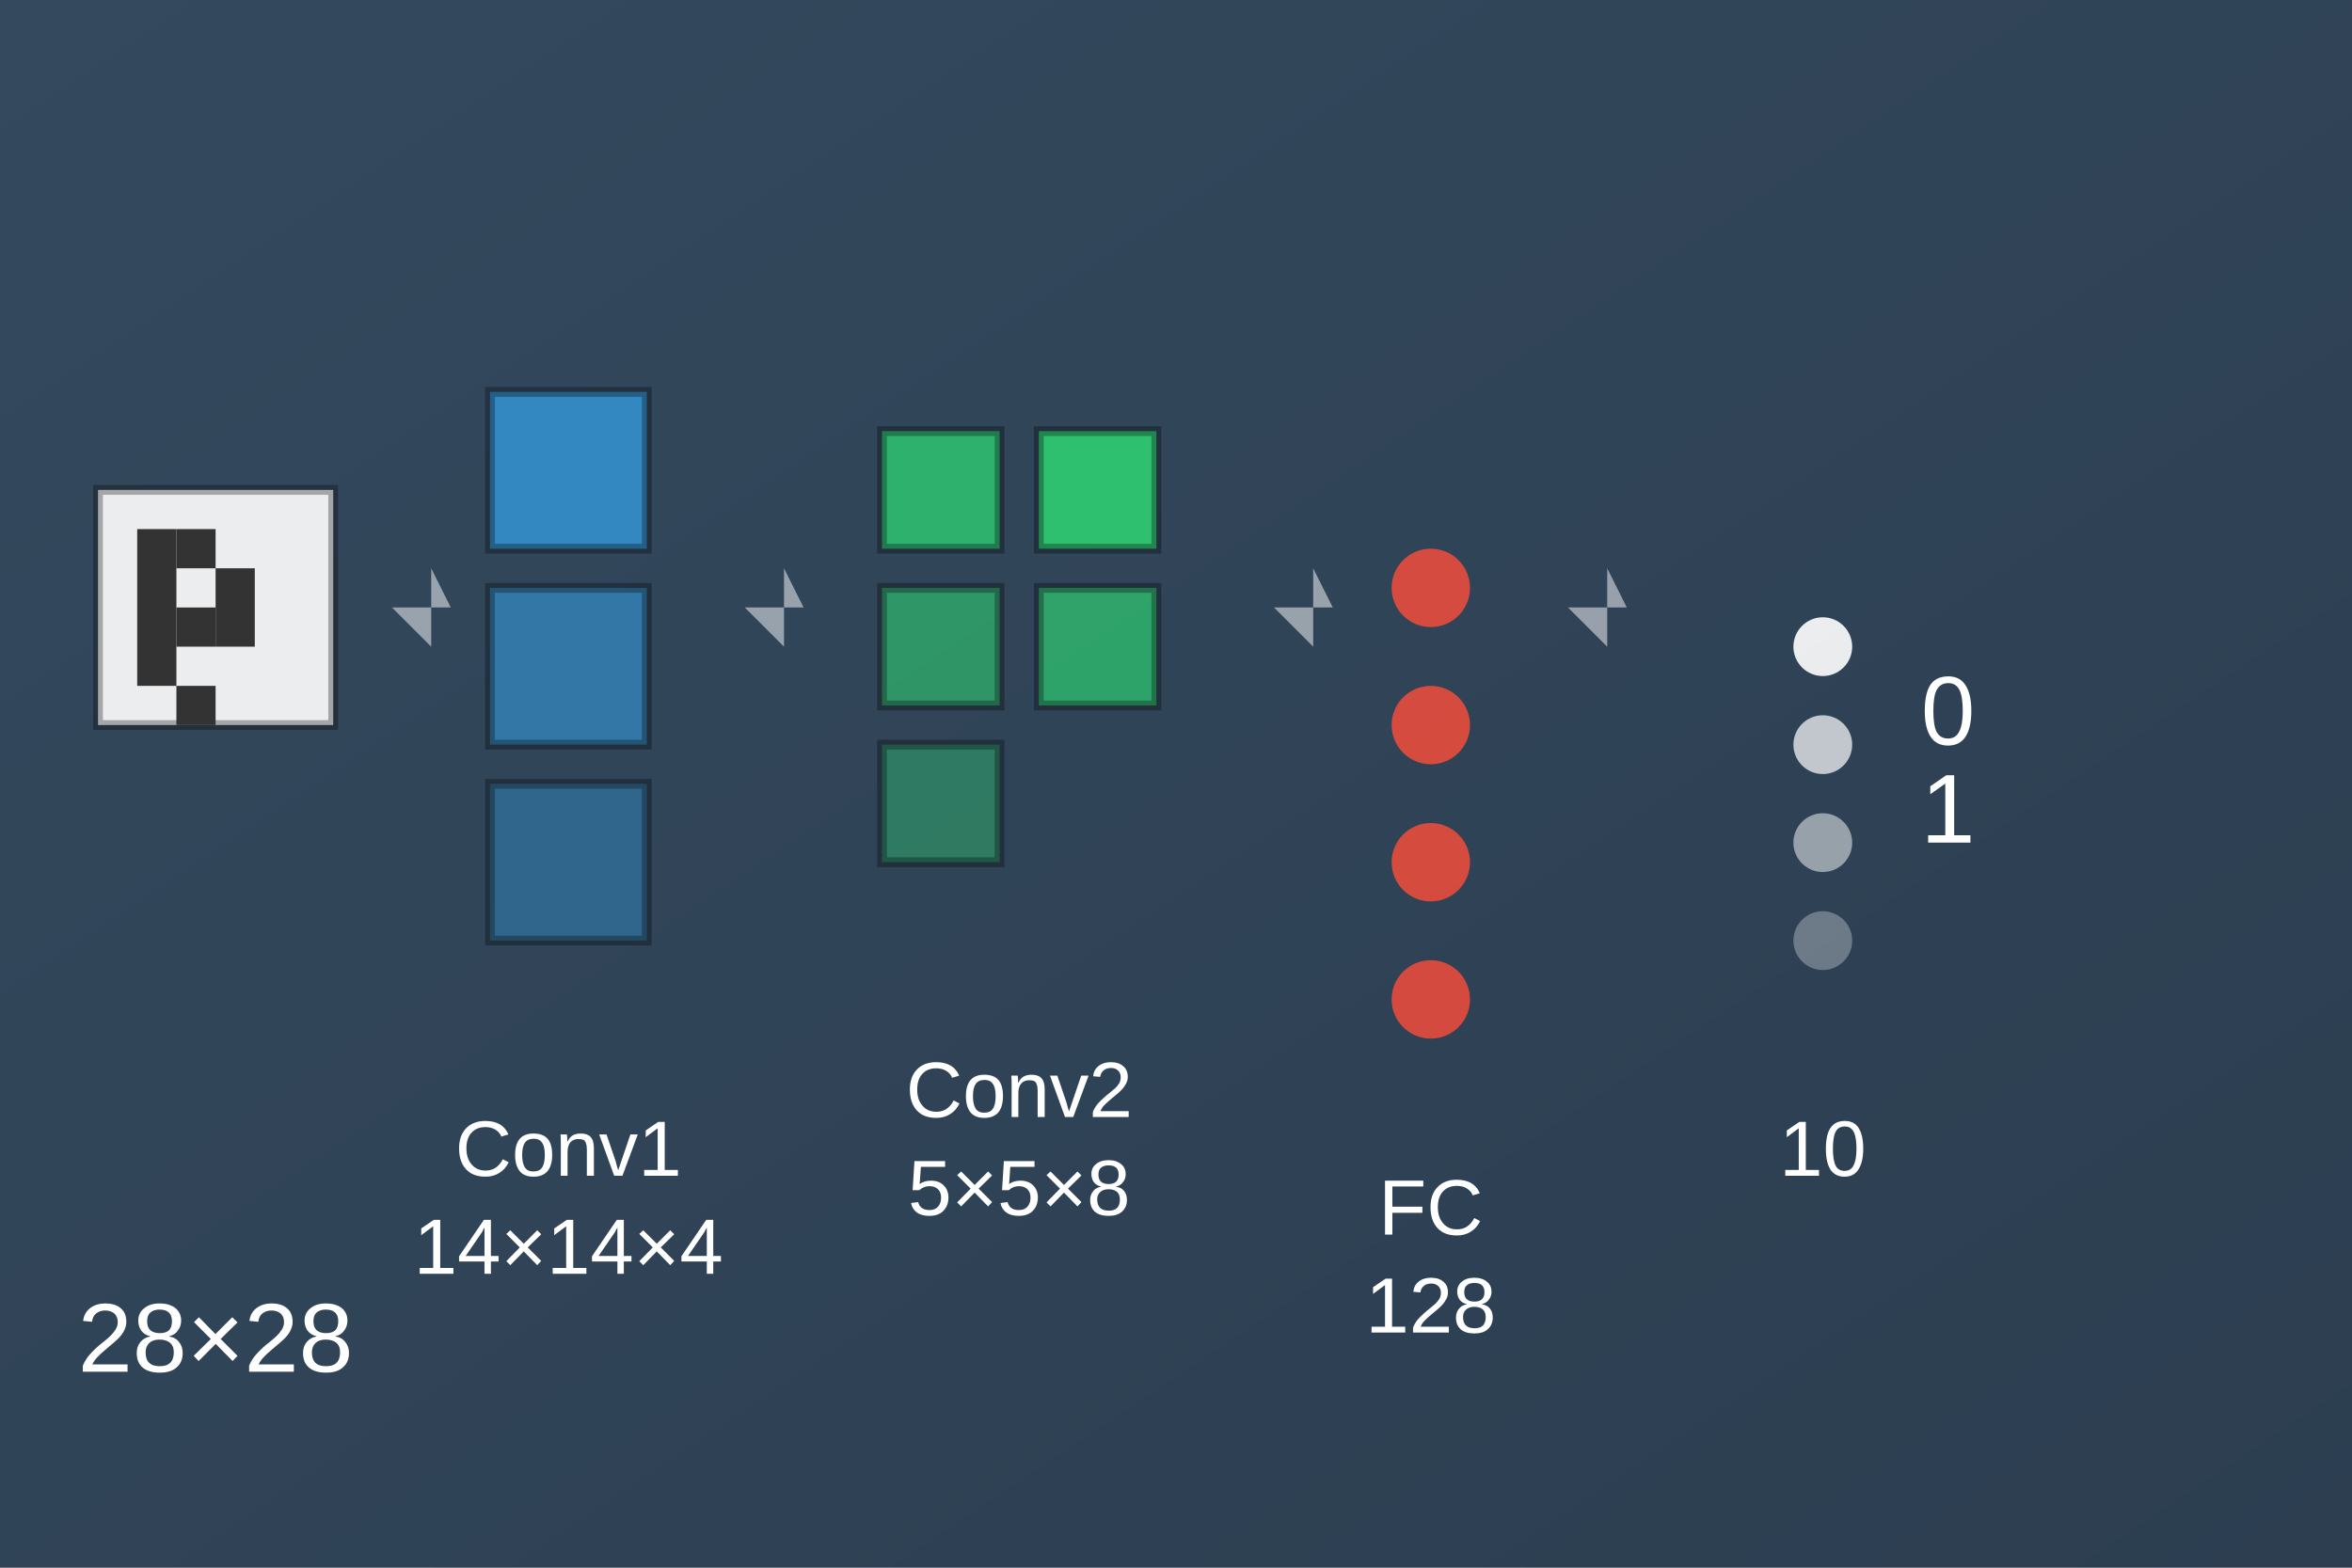
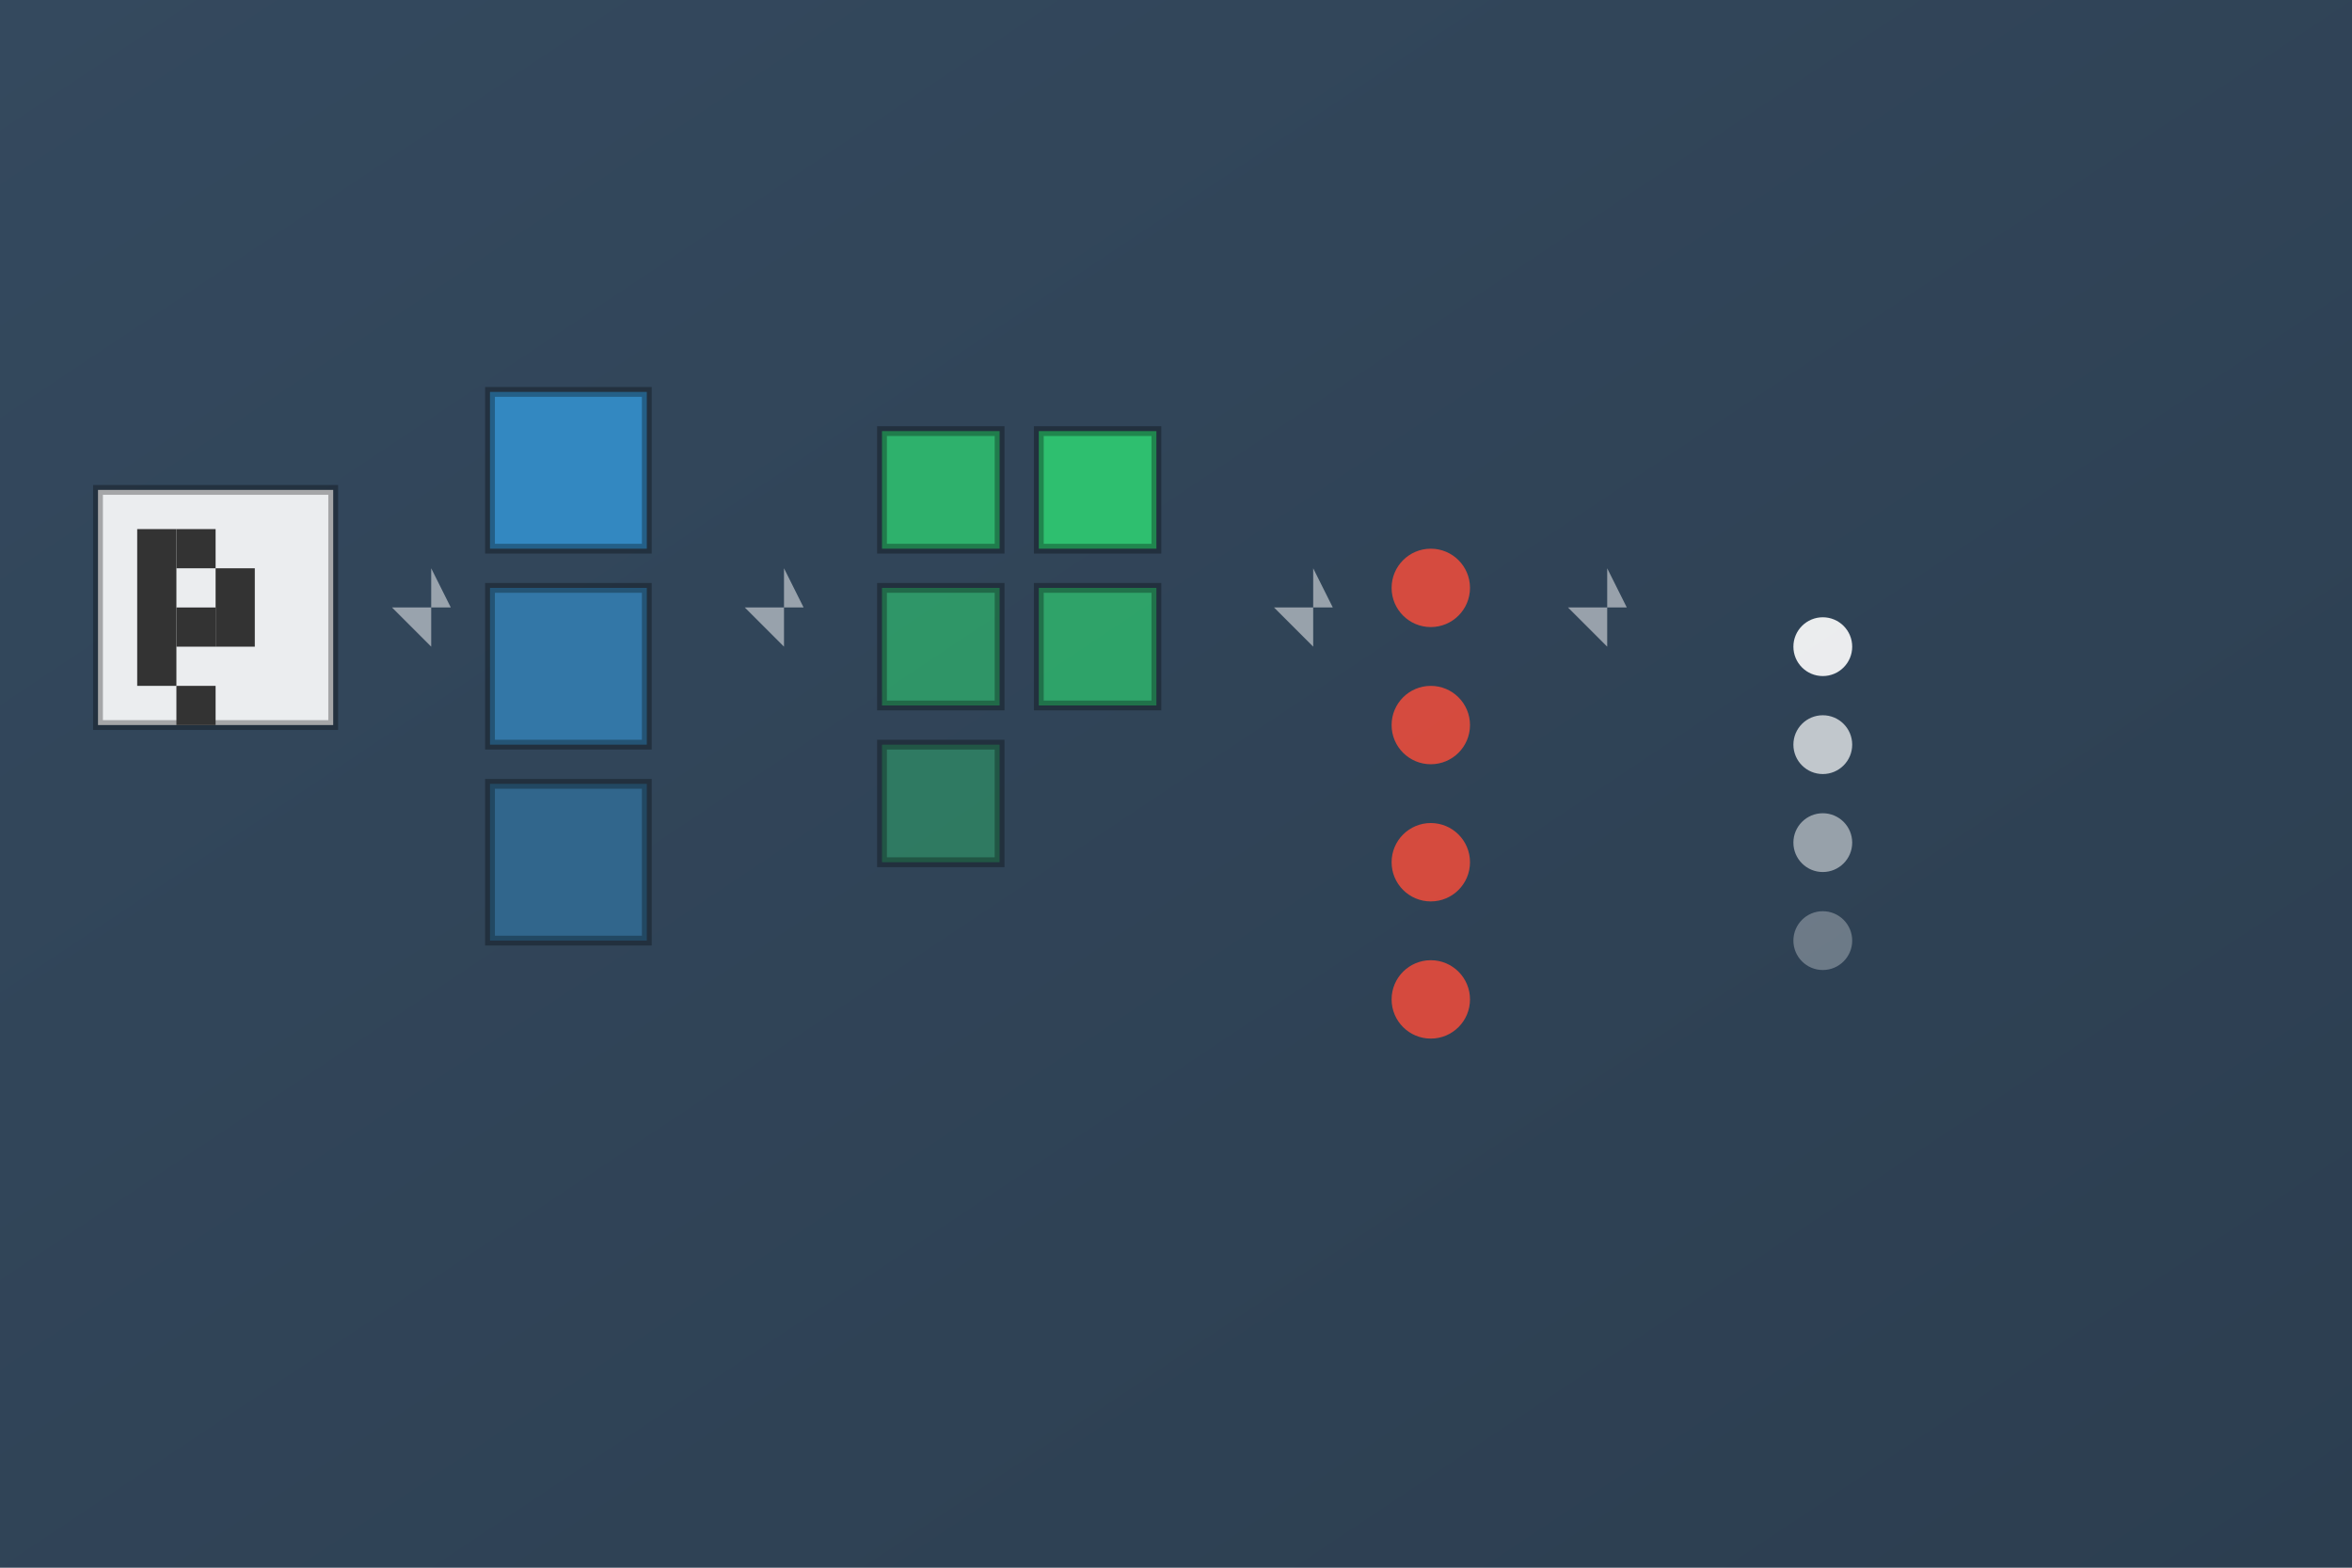
<svg xmlns="http://www.w3.org/2000/svg" viewBox="0 0 120 80">
  <defs>
    <linearGradient id="cnnGradient" x1="0%" y1="0%" x2="100%" y2="100%">
      <stop offset="0%" style="stop-color:#34495e;stop-opacity:1" />
      <stop offset="100%" style="stop-color:#2c3e50;stop-opacity:1" />
    </linearGradient>
  </defs>
  <rect width="120" height="80" fill="url(#cnnGradient)" />
  <g transform="translate(5,25)">
    <rect x="0" y="0" width="12" height="12" fill="rgba(255,255,255,0.9)" stroke="rgba(0,0,0,0.3)" stroke-width="0.5" />
    <rect x="2" y="2" width="2" height="8" fill="#333" />
    <rect x="4" y="2" width="2" height="2" fill="#333" />
    <rect x="4" y="6" width="2" height="2" fill="#333" />
    <rect x="4" y="10" width="2" height="2" fill="#333" />
    <rect x="6" y="4" width="2" height="4" fill="#333" />
-     <text x="6" y="45" font-family="Arial, sans-serif" font-size="5" fill="white" text-anchor="middle">28×28</text>
  </g>
  <g transform="translate(25,20)">
    <rect x="0" y="0" width="8" height="8" fill="rgba(52,152,219,0.8)" stroke="rgba(0,0,0,0.3)" stroke-width="0.5" />
    <rect x="0" y="10" width="8" height="8" fill="rgba(52,152,219,0.6)" stroke="rgba(0,0,0,0.3)" stroke-width="0.5" />
    <rect x="0" y="20" width="8" height="8" fill="rgba(52,152,219,0.4)" stroke="rgba(0,0,0,0.3)" stroke-width="0.5" />
-     <text x="4" y="40" font-family="Arial, sans-serif" font-size="4" fill="white" text-anchor="middle">Conv1</text>
-     <text x="4" y="45" font-family="Arial, sans-serif" font-size="4" fill="white" text-anchor="middle">14×14×4</text>
  </g>
  <g transform="translate(45,22)">
    <rect x="0" y="0" width="6" height="6" fill="rgba(46,204,113,0.8)" stroke="rgba(0,0,0,0.3)" stroke-width="0.5" />
    <rect x="0" y="8" width="6" height="6" fill="rgba(46,204,113,0.6)" stroke="rgba(0,0,0,0.3)" stroke-width="0.5" />
    <rect x="0" y="16" width="6" height="6" fill="rgba(46,204,113,0.4)" stroke="rgba(0,0,0,0.3)" stroke-width="0.5" />
    <rect x="8" y="0" width="6" height="6" fill="rgba(46,204,113,0.9)" stroke="rgba(0,0,0,0.3)" stroke-width="0.5" />
    <rect x="8" y="8" width="6" height="6" fill="rgba(46,204,113,0.7)" stroke="rgba(0,0,0,0.3)" stroke-width="0.5" />
-     <text x="7" y="35" font-family="Arial, sans-serif" font-size="4" fill="white" text-anchor="middle">Conv2</text>
-     <text x="7" y="40" font-family="Arial, sans-serif" font-size="4" fill="white" text-anchor="middle">5×5×8</text>
  </g>
  <g transform="translate(70,25)">
    <circle cx="3" cy="5" r="2" fill="rgba(231,76,60,0.9)" />
    <circle cx="3" cy="12" r="2" fill="rgba(231,76,60,0.9)" />
    <circle cx="3" cy="19" r="2" fill="rgba(231,76,60,0.9)" />
    <circle cx="3" cy="26" r="2" fill="rgba(231,76,60,0.9)" />
-     <text x="3" y="38" font-family="Arial, sans-serif" font-size="4" fill="white" text-anchor="middle">FC</text>
-     <text x="3" y="43" font-family="Arial, sans-serif" font-size="4" fill="white" text-anchor="middle">128</text>
  </g>
  <g transform="translate(90,30)">
    <circle cx="3" cy="3" r="1.5" fill="rgba(255,255,255,0.9)" />
    <circle cx="3" cy="8" r="1.5" fill="rgba(255,255,255,0.7)" />
    <circle cx="3" cy="13" r="1.5" fill="rgba(255,255,255,0.5)" />
    <circle cx="3" cy="18" r="1.5" fill="rgba(255,255,255,0.3)" />
-     <text x="8" y="8" font-family="Arial, sans-serif" font-size="5" fill="white">0</text>
-     <text x="8" y="13" font-family="Arial, sans-serif" font-size="5" fill="white">1</text>
-     <text x="3" y="30" font-family="Arial, sans-serif" font-size="4" fill="white" text-anchor="middle">10</text>
  </g>
  <polygon points="20,31 23,31 22,29 22,33" fill="rgba(255,255,255,0.5)" />
  <polygon points="38,31 41,31 40,29 40,33" fill="rgba(255,255,255,0.5)" />
  <polygon points="65,31 68,31 67,29 67,33" fill="rgba(255,255,255,0.5)" />
  <polygon points="80,31 83,31 82,29 82,33" fill="rgba(255,255,255,0.5)" />
</svg>
